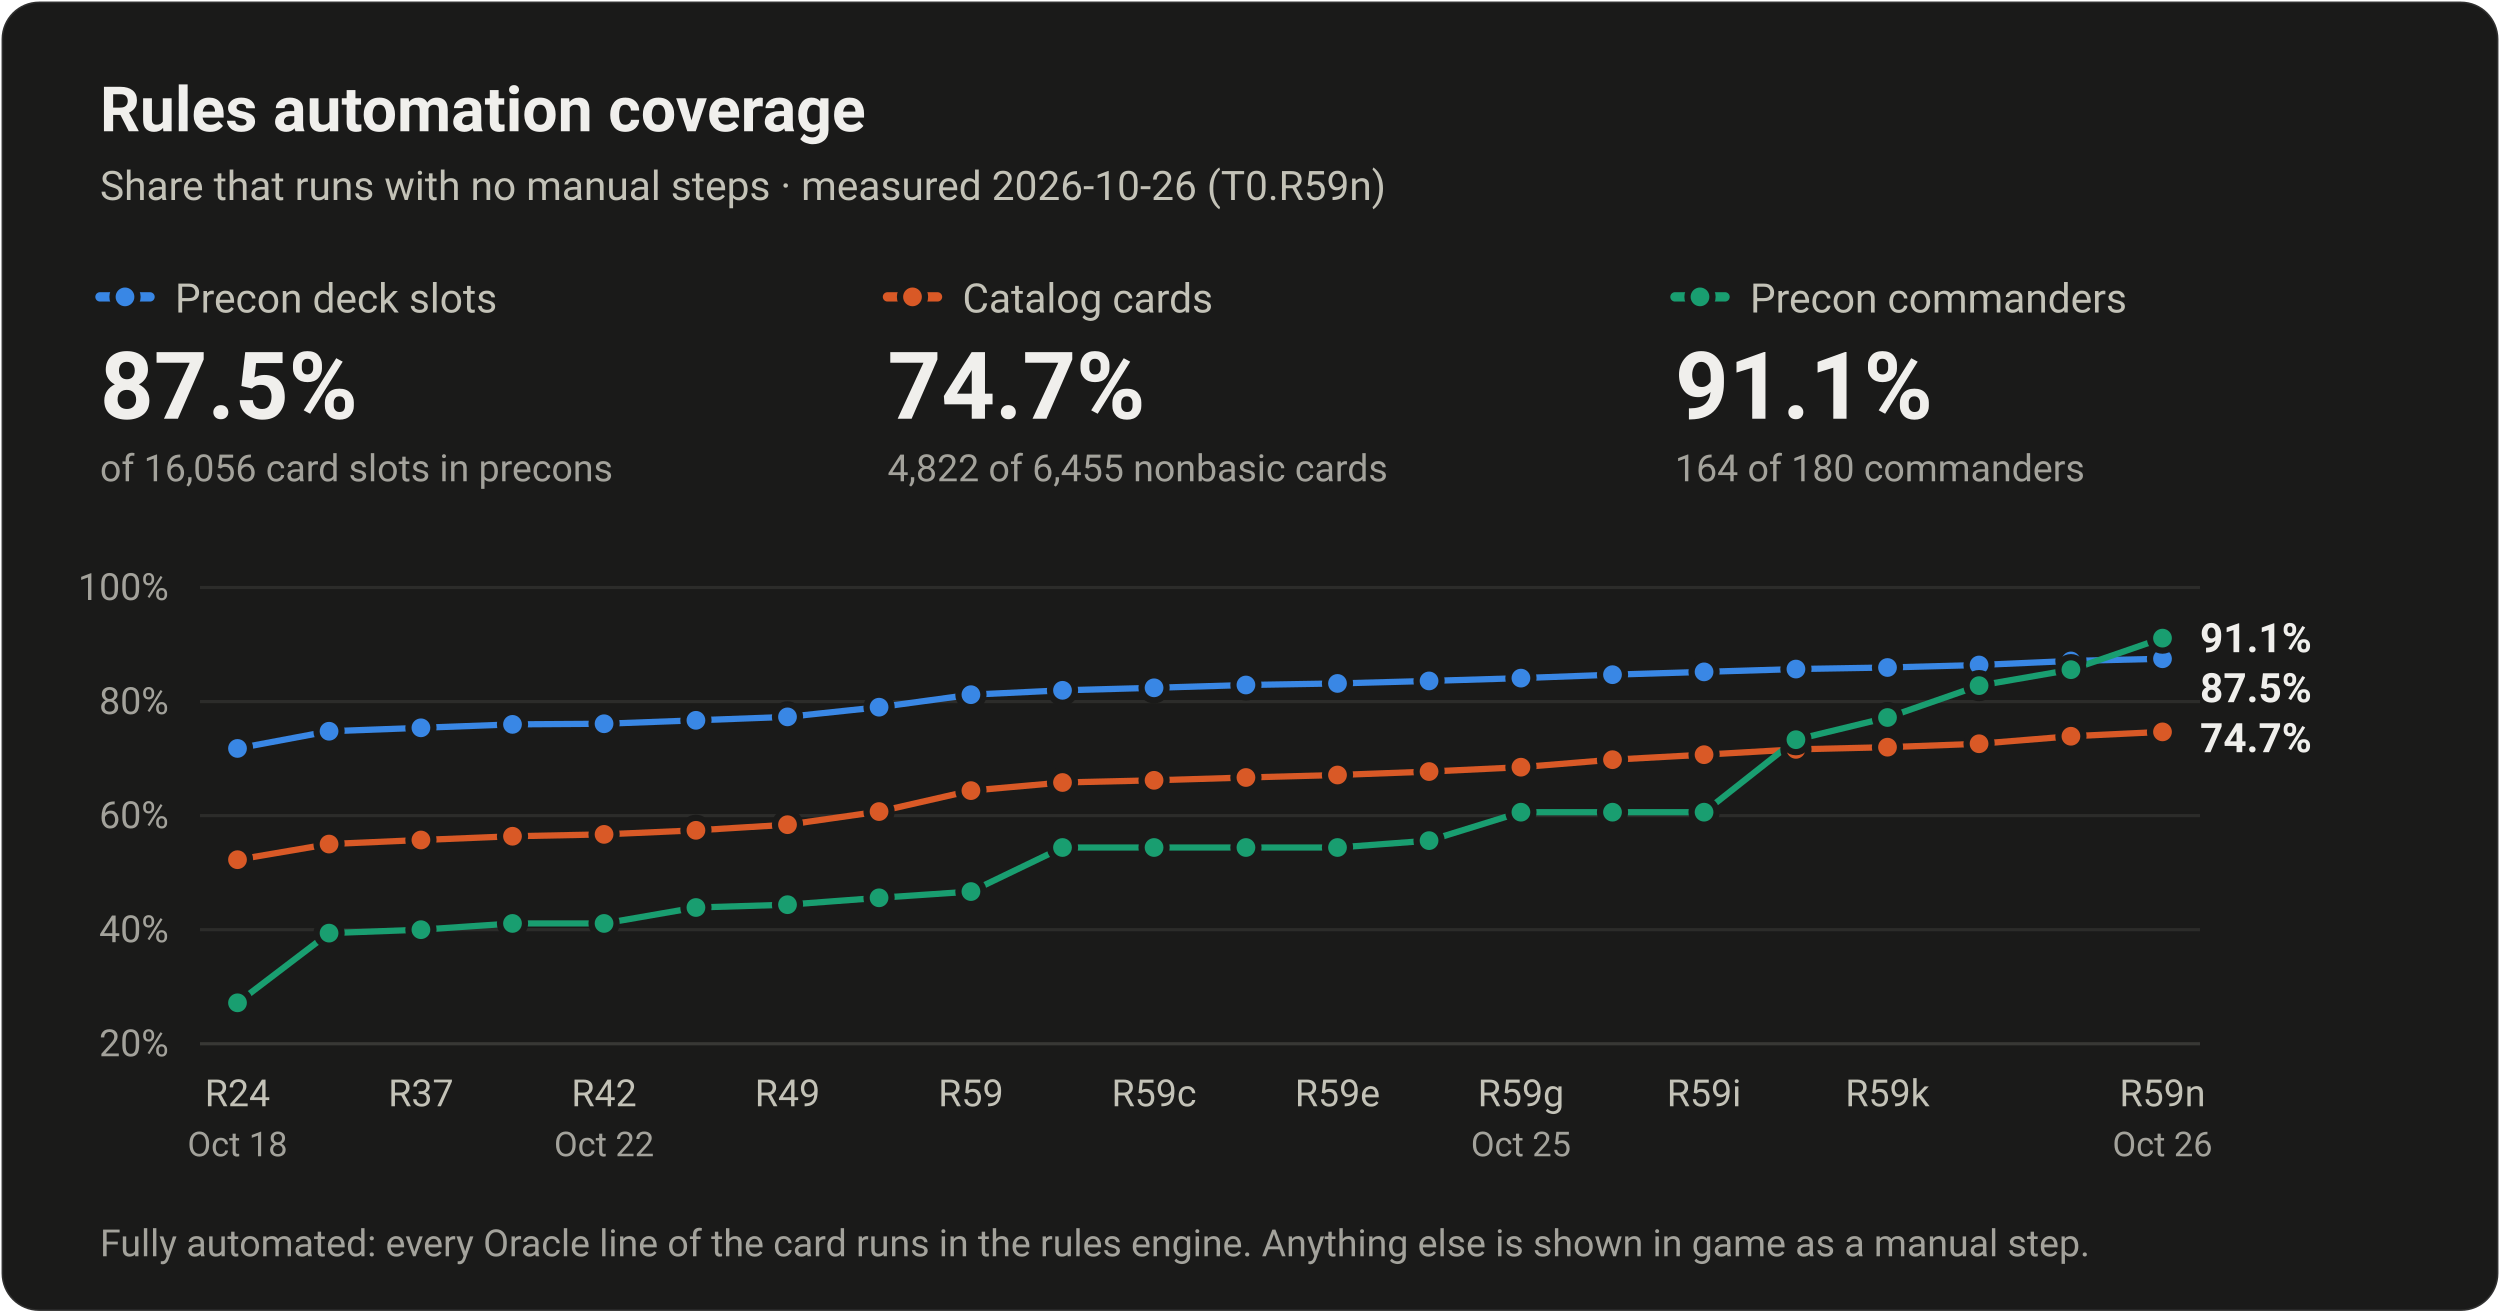
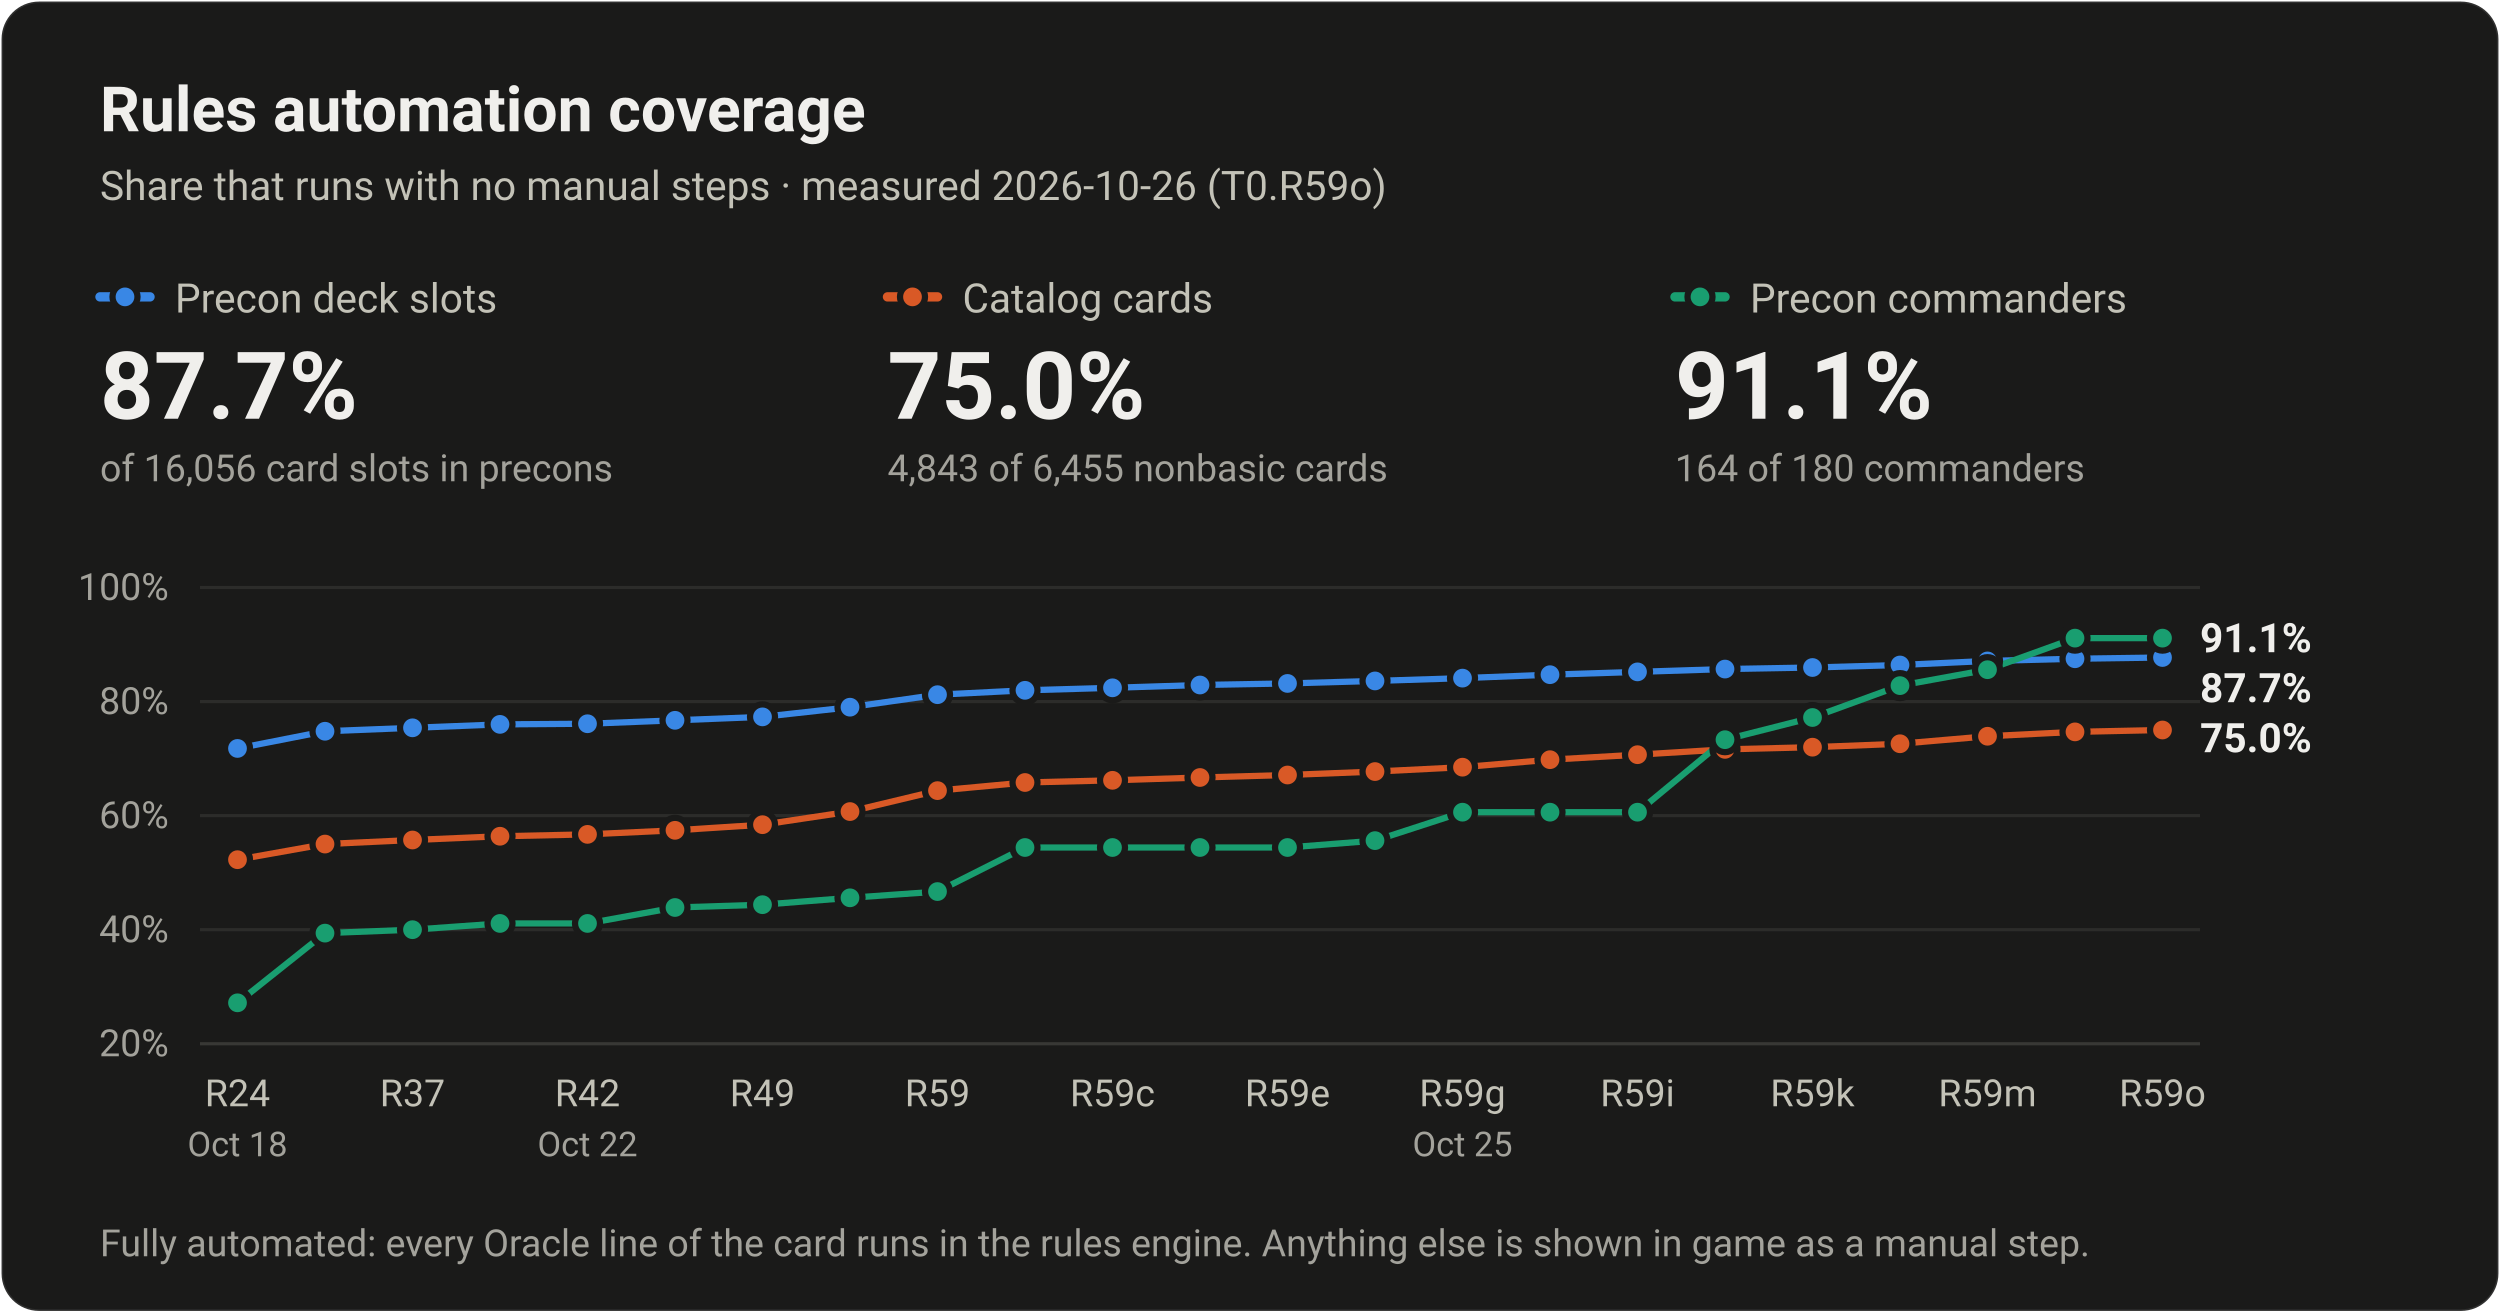
<svg xmlns="http://www.w3.org/2000/svg" viewBox="0 0 800 420" width="800" height="420" role="img" aria-labelledby="t d" font-family="system-ui, -apple-system, 'Segoe UI', Roboto, Helvetica, Arial, sans-serif">
  <rect x="0.5" y="0.5" width="799" height="419" rx="12" fill="#1a1a19" stroke="rgba(255,255,255,0.10)" />
  <text x="32" y="42" font-size="20" fill="#f0efec" font-weight="600">Rules automation coverage</text>
-   <text x="32" y="64" font-size="13" fill="#c3c2b7">Share that runs with no manual steps · measured 2026-10-26 (T0.R59n)</text>
+   <text x="32" y="64" font-size="13" fill="#c3c2b7">Share that runs with no manual steps · measured 2026-10-26 (T0.R59o)</text>
  <line x1="32" y1="95" x2="48" y2="95" stroke="#3987e5" stroke-width="3" stroke-linecap="round" />
  <circle cx="40" cy="95" r="4" fill="#3987e5" stroke="#1a1a19" stroke-width="2" />
  <text x="56" y="100" font-size="13" fill="#c3c2b7">Precon deck slots</text>
-   <text x="32" y="134" font-size="30" fill="#f0efec" font-weight="600">87.5%</text>
+   <text x="32" y="134" font-size="30" fill="#f0efec" font-weight="600">87.7%</text>
  <text x="32" y="154" font-size="12" fill="#a3a29b">of 16,056 card slots in precons</text>
  <line x1="284" y1="95" x2="300" y2="95" stroke="#d95926" stroke-width="3" stroke-linecap="round" />
  <circle cx="292" cy="95" r="4" fill="#d95926" stroke="#1a1a19" stroke-width="2" />
  <text x="308" y="100" font-size="13" fill="#c3c2b7">Catalog cards</text>
-   <text x="284" y="134" font-size="30" fill="#f0efec" font-weight="600">74.7%</text>
-   <text x="284" y="154" font-size="12" fill="#a3a29b">4,822 of 6,455 nonbasic cards</text>
+   <text x="284" y="134" font-size="30" fill="#f0efec" font-weight="600">75.0%</text>
+   <text x="284" y="154" font-size="12" fill="#a3a29b">4,843 of 6,455 nonbasic cards</text>
  <line x1="536" y1="95" x2="552" y2="95" stroke="#199e70" stroke-width="3" stroke-linecap="round" />
  <circle cx="544" cy="95" r="4" fill="#199e70" stroke="#1a1a19" stroke-width="2" />
  <text x="560" y="100" font-size="13" fill="#c3c2b7">Precon commanders</text>
  <text x="536" y="134" font-size="30" fill="#f0efec" font-weight="600">91.1%</text>
  <text x="536" y="154" font-size="12" fill="#a3a29b">164 of 180 commanders</text>
  <text x="54" y="338" font-size="12" fill="#a3a29b" text-anchor="end">20%</text>
  <line x1="64" y1="297.5" x2="704" y2="297.5" stroke="#2c2c2a" stroke-width="1" />
  <text x="54" y="301.5" font-size="12" fill="#a3a29b" text-anchor="end">40%</text>
  <line x1="64" y1="261" x2="704" y2="261" stroke="#2c2c2a" stroke-width="1" />
  <text x="54" y="265" font-size="12" fill="#a3a29b" text-anchor="end">60%</text>
  <line x1="64" y1="224.5" x2="704" y2="224.5" stroke="#2c2c2a" stroke-width="1" />
  <text x="54" y="228.5" font-size="12" fill="#a3a29b" text-anchor="end">80%</text>
  <line x1="64" y1="188" x2="704" y2="188" stroke="#2c2c2a" stroke-width="1" />
  <text x="54" y="192" font-size="12" fill="#a3a29b" text-anchor="end">100%</text>
  <line x1="64" y1="334" x2="704" y2="334" stroke="#383835" stroke-width="1" />
  <text x="76" y="354" font-size="12" fill="#c3c2b7" text-anchor="middle">R24</text>
  <text x="76" y="370" font-size="11" fill="#a3a29b" text-anchor="middle">Oct 18</text>
-   <text x="134.7" y="354" font-size="12" fill="#c3c2b7" text-anchor="middle">R37</text>
-   <text x="193.3" y="354" font-size="12" fill="#c3c2b7" text-anchor="middle">R42</text>
-   <text x="193.3" y="370" font-size="11" fill="#a3a29b" text-anchor="middle">Oct 22</text>
-   <text x="252" y="354" font-size="12" fill="#c3c2b7" text-anchor="middle">R49</text>
-   <text x="310.7" y="354" font-size="12" fill="#c3c2b7" text-anchor="middle">R59</text>
-   <text x="369.3" y="354" font-size="12" fill="#c3c2b7" text-anchor="middle">R59c</text>
-   <text x="428" y="354" font-size="12" fill="#c3c2b7" text-anchor="middle">R59e</text>
-   <text x="486.7" y="354" font-size="12" fill="#c3c2b7" text-anchor="middle">R59g</text>
-   <text x="486.7" y="370" font-size="11" fill="#a3a29b" text-anchor="middle">Oct 25</text>
-   <text x="545.3" y="354" font-size="12" fill="#c3c2b7" text-anchor="middle">R59i</text>
-   <text x="604" y="354" font-size="12" fill="#c3c2b7" text-anchor="middle">R59k</text>
-   <text x="692" y="354" font-size="12" fill="#c3c2b7" text-anchor="middle">R59n</text>
-   <text x="692" y="370" font-size="11" fill="#a3a29b" text-anchor="middle">Oct 26</text>
-   <path d="M76 239.5 L105.3 234 L134.7 232.9 L164 231.8 L193.3 231.6 L222.7 230.5 L252 229.4 L281.3 226.3 L310.7 222.3 L340 220.9 L369.3 220.1 L398.7 219.2 L428 218.7 L457.3 217.9 L486.7 217 L516 215.9 L545.3 215 L574.7 214.1 L604 213.6 L633.3 212.8 L662.7 211.5 L692 210.8" fill="none" stroke="#3987e5" stroke-width="2" stroke-linejoin="round" stroke-linecap="round" />
-   <path d="M76 275.1 L105.3 270.1 L134.7 268.8 L164 267.6 L193.3 267 L222.7 265.7 L252 263.9 L281.3 259.7 L310.7 253 L340 250.4 L369.3 249.7 L398.7 248.8 L428 248 L457.3 246.9 L486.7 245.5 L516 243.1 L545.3 241.5 L574.7 239.8 L604 239.1 L633.3 238 L662.7 235.6 L692 234.2" fill="none" stroke="#d95926" stroke-width="2" stroke-linejoin="round" stroke-linecap="round" />
-   <path d="M76 320.9 L105.3 298.6 L134.7 297.5 L164 295.5 L193.3 295.5 L222.7 290.4 L252 289.5 L281.3 287.3 L310.7 285.3 L340 271.2 L369.3 271.2 L398.7 271.2 L428 271.2 L457.3 269 L486.7 259.9 L516 259.9 L545.3 259.9 L574.7 236.7 L604 229.6 L633.3 219.4 L662.7 214.3 L692 204.2" fill="none" stroke="#199e70" stroke-width="2" stroke-linejoin="round" stroke-linecap="round" />
+   <text x="132" y="354" font-size="12" fill="#c3c2b7" text-anchor="middle">R37</text>
+   <text x="188" y="354" font-size="12" fill="#c3c2b7" text-anchor="middle">R42</text>
+   <text x="188" y="370" font-size="11" fill="#a3a29b" text-anchor="middle">Oct 22</text>
+   <text x="244" y="354" font-size="12" fill="#c3c2b7" text-anchor="middle">R49</text>
+   <text x="300" y="354" font-size="12" fill="#c3c2b7" text-anchor="middle">R59</text>
+   <text x="356" y="354" font-size="12" fill="#c3c2b7" text-anchor="middle">R59c</text>
+   <text x="412" y="354" font-size="12" fill="#c3c2b7" text-anchor="middle">R59e</text>
+   <text x="468" y="354" font-size="12" fill="#c3c2b7" text-anchor="middle">R59g</text>
+   <text x="468" y="370" font-size="11" fill="#a3a29b" text-anchor="middle">Oct 25</text>
+   <text x="524" y="354" font-size="12" fill="#c3c2b7" text-anchor="middle">R59i</text>
+   <text x="580" y="354" font-size="12" fill="#c3c2b7" text-anchor="middle">R59k</text>
+   <text x="636" y="354" font-size="12" fill="#c3c2b7" text-anchor="middle">R59m</text>
+   <text x="692" y="354" font-size="12" fill="#c3c2b7" text-anchor="middle">R59o</text>
+   <path d="M76 239.5 L104 234 L132 232.9 L160 231.8 L188 231.6 L216 230.5 L244 229.4 L272 226.3 L300 222.3 L328 220.9 L356 220.1 L384 219.2 L412 218.7 L440 217.9 L468 217 L496 215.9 L524 215 L552 214.1 L580 213.6 L608 212.8 L636 211.5 L664 210.8 L692 210.4" fill="none" stroke="#3987e5" stroke-width="2" stroke-linejoin="round" stroke-linecap="round" />
+   <path d="M76 275.1 L104 270.1 L132 268.8 L160 267.6 L188 267 L216 265.7 L244 263.9 L272 259.7 L300 253 L328 250.4 L356 249.7 L384 248.8 L412 248 L440 246.9 L468 245.5 L496 243.1 L524 241.5 L552 239.8 L580 239.1 L608 238 L636 235.6 L664 234.2 L692 233.6" fill="none" stroke="#d95926" stroke-width="2" stroke-linejoin="round" stroke-linecap="round" />
+   <path d="M76 320.9 L104 298.6 L132 297.5 L160 295.5 L188 295.5 L216 290.4 L244 289.5 L272 287.3 L300 285.3 L328 271.2 L356 271.2 L384 271.2 L412 271.2 L440 269 L468 259.9 L496 259.9 L524 259.9 L552 236.7 L580 229.6 L608 219.4 L636 214.3 L664 204.2 L692 204.2" fill="none" stroke="#199e70" stroke-width="2" stroke-linejoin="round" stroke-linecap="round" />
  <circle cx="76" cy="239.5" r="4" fill="#3987e5" stroke="#1a1a19" stroke-width="2" />
-   <circle cx="105.3" cy="234" r="4" fill="#3987e5" stroke="#1a1a19" stroke-width="2" />
-   <circle cx="134.7" cy="232.9" r="4" fill="#3987e5" stroke="#1a1a19" stroke-width="2" />
-   <circle cx="164" cy="231.8" r="4" fill="#3987e5" stroke="#1a1a19" stroke-width="2" />
-   <circle cx="193.3" cy="231.6" r="4" fill="#3987e5" stroke="#1a1a19" stroke-width="2" />
-   <circle cx="222.7" cy="230.5" r="4" fill="#3987e5" stroke="#1a1a19" stroke-width="2" />
-   <circle cx="252" cy="229.4" r="4" fill="#3987e5" stroke="#1a1a19" stroke-width="2" />
-   <circle cx="281.3" cy="226.3" r="4" fill="#3987e5" stroke="#1a1a19" stroke-width="2" />
-   <circle cx="310.7" cy="222.3" r="4" fill="#3987e5" stroke="#1a1a19" stroke-width="2" />
-   <circle cx="340" cy="220.9" r="4" fill="#3987e5" stroke="#1a1a19" stroke-width="2" />
-   <circle cx="369.3" cy="220.1" r="4" fill="#3987e5" stroke="#1a1a19" stroke-width="2" />
-   <circle cx="398.7" cy="219.2" r="4" fill="#3987e5" stroke="#1a1a19" stroke-width="2" />
-   <circle cx="428" cy="218.7" r="4" fill="#3987e5" stroke="#1a1a19" stroke-width="2" />
-   <circle cx="457.3" cy="217.9" r="4" fill="#3987e5" stroke="#1a1a19" stroke-width="2" />
-   <circle cx="486.7" cy="217" r="4" fill="#3987e5" stroke="#1a1a19" stroke-width="2" />
-   <circle cx="516" cy="215.9" r="4" fill="#3987e5" stroke="#1a1a19" stroke-width="2" />
-   <circle cx="545.3" cy="215" r="4" fill="#3987e5" stroke="#1a1a19" stroke-width="2" />
-   <circle cx="574.7" cy="214.1" r="4" fill="#3987e5" stroke="#1a1a19" stroke-width="2" />
-   <circle cx="604" cy="213.6" r="4" fill="#3987e5" stroke="#1a1a19" stroke-width="2" />
-   <circle cx="633.3" cy="212.8" r="4" fill="#3987e5" stroke="#1a1a19" stroke-width="2" />
-   <circle cx="662.7" cy="211.5" r="4" fill="#3987e5" stroke="#1a1a19" stroke-width="2" />
-   <circle cx="692" cy="210.8" r="4" fill="#3987e5" stroke="#1a1a19" stroke-width="2" />
+   <circle cx="104" cy="234" r="4" fill="#3987e5" stroke="#1a1a19" stroke-width="2" />
+   <circle cx="132" cy="232.9" r="4" fill="#3987e5" stroke="#1a1a19" stroke-width="2" />
+   <circle cx="160" cy="231.8" r="4" fill="#3987e5" stroke="#1a1a19" stroke-width="2" />
+   <circle cx="188" cy="231.6" r="4" fill="#3987e5" stroke="#1a1a19" stroke-width="2" />
+   <circle cx="216" cy="230.5" r="4" fill="#3987e5" stroke="#1a1a19" stroke-width="2" />
+   <circle cx="244" cy="229.4" r="4" fill="#3987e5" stroke="#1a1a19" stroke-width="2" />
+   <circle cx="272" cy="226.3" r="4" fill="#3987e5" stroke="#1a1a19" stroke-width="2" />
+   <circle cx="300" cy="222.3" r="4" fill="#3987e5" stroke="#1a1a19" stroke-width="2" />
+   <circle cx="328" cy="220.9" r="4" fill="#3987e5" stroke="#1a1a19" stroke-width="2" />
+   <circle cx="356" cy="220.1" r="4" fill="#3987e5" stroke="#1a1a19" stroke-width="2" />
+   <circle cx="384" cy="219.2" r="4" fill="#3987e5" stroke="#1a1a19" stroke-width="2" />
+   <circle cx="412" cy="218.7" r="4" fill="#3987e5" stroke="#1a1a19" stroke-width="2" />
+   <circle cx="440" cy="217.9" r="4" fill="#3987e5" stroke="#1a1a19" stroke-width="2" />
+   <circle cx="468" cy="217" r="4" fill="#3987e5" stroke="#1a1a19" stroke-width="2" />
+   <circle cx="496" cy="215.9" r="4" fill="#3987e5" stroke="#1a1a19" stroke-width="2" />
+   <circle cx="524" cy="215" r="4" fill="#3987e5" stroke="#1a1a19" stroke-width="2" />
+   <circle cx="552" cy="214.1" r="4" fill="#3987e5" stroke="#1a1a19" stroke-width="2" />
+   <circle cx="580" cy="213.6" r="4" fill="#3987e5" stroke="#1a1a19" stroke-width="2" />
+   <circle cx="608" cy="212.8" r="4" fill="#3987e5" stroke="#1a1a19" stroke-width="2" />
+   <circle cx="636" cy="211.5" r="4" fill="#3987e5" stroke="#1a1a19" stroke-width="2" />
+   <circle cx="664" cy="210.8" r="4" fill="#3987e5" stroke="#1a1a19" stroke-width="2" />
+   <circle cx="692" cy="210.4" r="4" fill="#3987e5" stroke="#1a1a19" stroke-width="2" />
  <circle cx="76" cy="275.1" r="4" fill="#d95926" stroke="#1a1a19" stroke-width="2" />
-   <circle cx="105.3" cy="270.1" r="4" fill="#d95926" stroke="#1a1a19" stroke-width="2" />
-   <circle cx="134.7" cy="268.8" r="4" fill="#d95926" stroke="#1a1a19" stroke-width="2" />
-   <circle cx="164" cy="267.6" r="4" fill="#d95926" stroke="#1a1a19" stroke-width="2" />
-   <circle cx="193.3" cy="267" r="4" fill="#d95926" stroke="#1a1a19" stroke-width="2" />
-   <circle cx="222.7" cy="265.7" r="4" fill="#d95926" stroke="#1a1a19" stroke-width="2" />
-   <circle cx="252" cy="263.9" r="4" fill="#d95926" stroke="#1a1a19" stroke-width="2" />
-   <circle cx="281.3" cy="259.7" r="4" fill="#d95926" stroke="#1a1a19" stroke-width="2" />
-   <circle cx="310.7" cy="253" r="4" fill="#d95926" stroke="#1a1a19" stroke-width="2" />
-   <circle cx="340" cy="250.4" r="4" fill="#d95926" stroke="#1a1a19" stroke-width="2" />
-   <circle cx="369.3" cy="249.7" r="4" fill="#d95926" stroke="#1a1a19" stroke-width="2" />
-   <circle cx="398.7" cy="248.8" r="4" fill="#d95926" stroke="#1a1a19" stroke-width="2" />
-   <circle cx="428" cy="248" r="4" fill="#d95926" stroke="#1a1a19" stroke-width="2" />
-   <circle cx="457.3" cy="246.9" r="4" fill="#d95926" stroke="#1a1a19" stroke-width="2" />
-   <circle cx="486.7" cy="245.5" r="4" fill="#d95926" stroke="#1a1a19" stroke-width="2" />
-   <circle cx="516" cy="243.1" r="4" fill="#d95926" stroke="#1a1a19" stroke-width="2" />
-   <circle cx="545.3" cy="241.5" r="4" fill="#d95926" stroke="#1a1a19" stroke-width="2" />
-   <circle cx="574.7" cy="239.8" r="4" fill="#d95926" stroke="#1a1a19" stroke-width="2" />
-   <circle cx="604" cy="239.1" r="4" fill="#d95926" stroke="#1a1a19" stroke-width="2" />
-   <circle cx="633.3" cy="238" r="4" fill="#d95926" stroke="#1a1a19" stroke-width="2" />
-   <circle cx="662.7" cy="235.6" r="4" fill="#d95926" stroke="#1a1a19" stroke-width="2" />
-   <circle cx="692" cy="234.2" r="4" fill="#d95926" stroke="#1a1a19" stroke-width="2" />
+   <circle cx="104" cy="270.1" r="4" fill="#d95926" stroke="#1a1a19" stroke-width="2" />
+   <circle cx="132" cy="268.8" r="4" fill="#d95926" stroke="#1a1a19" stroke-width="2" />
+   <circle cx="160" cy="267.6" r="4" fill="#d95926" stroke="#1a1a19" stroke-width="2" />
+   <circle cx="188" cy="267" r="4" fill="#d95926" stroke="#1a1a19" stroke-width="2" />
+   <circle cx="216" cy="265.7" r="4" fill="#d95926" stroke="#1a1a19" stroke-width="2" />
+   <circle cx="244" cy="263.9" r="4" fill="#d95926" stroke="#1a1a19" stroke-width="2" />
+   <circle cx="272" cy="259.7" r="4" fill="#d95926" stroke="#1a1a19" stroke-width="2" />
+   <circle cx="300" cy="253" r="4" fill="#d95926" stroke="#1a1a19" stroke-width="2" />
+   <circle cx="328" cy="250.4" r="4" fill="#d95926" stroke="#1a1a19" stroke-width="2" />
+   <circle cx="356" cy="249.7" r="4" fill="#d95926" stroke="#1a1a19" stroke-width="2" />
+   <circle cx="384" cy="248.8" r="4" fill="#d95926" stroke="#1a1a19" stroke-width="2" />
+   <circle cx="412" cy="248" r="4" fill="#d95926" stroke="#1a1a19" stroke-width="2" />
+   <circle cx="440" cy="246.9" r="4" fill="#d95926" stroke="#1a1a19" stroke-width="2" />
+   <circle cx="468" cy="245.5" r="4" fill="#d95926" stroke="#1a1a19" stroke-width="2" />
+   <circle cx="496" cy="243.1" r="4" fill="#d95926" stroke="#1a1a19" stroke-width="2" />
+   <circle cx="524" cy="241.5" r="4" fill="#d95926" stroke="#1a1a19" stroke-width="2" />
+   <circle cx="552" cy="239.8" r="4" fill="#d95926" stroke="#1a1a19" stroke-width="2" />
+   <circle cx="580" cy="239.1" r="4" fill="#d95926" stroke="#1a1a19" stroke-width="2" />
+   <circle cx="608" cy="238" r="4" fill="#d95926" stroke="#1a1a19" stroke-width="2" />
+   <circle cx="636" cy="235.6" r="4" fill="#d95926" stroke="#1a1a19" stroke-width="2" />
+   <circle cx="664" cy="234.2" r="4" fill="#d95926" stroke="#1a1a19" stroke-width="2" />
+   <circle cx="692" cy="233.6" r="4" fill="#d95926" stroke="#1a1a19" stroke-width="2" />
  <circle cx="76" cy="320.9" r="4" fill="#199e70" stroke="#1a1a19" stroke-width="2" />
-   <circle cx="105.3" cy="298.6" r="4" fill="#199e70" stroke="#1a1a19" stroke-width="2" />
-   <circle cx="134.7" cy="297.5" r="4" fill="#199e70" stroke="#1a1a19" stroke-width="2" />
-   <circle cx="164" cy="295.5" r="4" fill="#199e70" stroke="#1a1a19" stroke-width="2" />
-   <circle cx="193.3" cy="295.5" r="4" fill="#199e70" stroke="#1a1a19" stroke-width="2" />
-   <circle cx="222.7" cy="290.4" r="4" fill="#199e70" stroke="#1a1a19" stroke-width="2" />
-   <circle cx="252" cy="289.5" r="4" fill="#199e70" stroke="#1a1a19" stroke-width="2" />
-   <circle cx="281.3" cy="287.3" r="4" fill="#199e70" stroke="#1a1a19" stroke-width="2" />
-   <circle cx="310.7" cy="285.3" r="4" fill="#199e70" stroke="#1a1a19" stroke-width="2" />
-   <circle cx="340" cy="271.2" r="4" fill="#199e70" stroke="#1a1a19" stroke-width="2" />
-   <circle cx="369.3" cy="271.2" r="4" fill="#199e70" stroke="#1a1a19" stroke-width="2" />
-   <circle cx="398.7" cy="271.2" r="4" fill="#199e70" stroke="#1a1a19" stroke-width="2" />
-   <circle cx="428" cy="271.2" r="4" fill="#199e70" stroke="#1a1a19" stroke-width="2" />
-   <circle cx="457.3" cy="269" r="4" fill="#199e70" stroke="#1a1a19" stroke-width="2" />
-   <circle cx="486.7" cy="259.9" r="4" fill="#199e70" stroke="#1a1a19" stroke-width="2" />
-   <circle cx="516" cy="259.9" r="4" fill="#199e70" stroke="#1a1a19" stroke-width="2" />
-   <circle cx="545.3" cy="259.9" r="4" fill="#199e70" stroke="#1a1a19" stroke-width="2" />
-   <circle cx="574.7" cy="236.7" r="4" fill="#199e70" stroke="#1a1a19" stroke-width="2" />
-   <circle cx="604" cy="229.6" r="4" fill="#199e70" stroke="#1a1a19" stroke-width="2" />
-   <circle cx="633.3" cy="219.4" r="4" fill="#199e70" stroke="#1a1a19" stroke-width="2" />
-   <circle cx="662.7" cy="214.3" r="4" fill="#199e70" stroke="#1a1a19" stroke-width="2" />
+   <circle cx="104" cy="298.6" r="4" fill="#199e70" stroke="#1a1a19" stroke-width="2" />
+   <circle cx="132" cy="297.5" r="4" fill="#199e70" stroke="#1a1a19" stroke-width="2" />
+   <circle cx="160" cy="295.5" r="4" fill="#199e70" stroke="#1a1a19" stroke-width="2" />
+   <circle cx="188" cy="295.5" r="4" fill="#199e70" stroke="#1a1a19" stroke-width="2" />
+   <circle cx="216" cy="290.4" r="4" fill="#199e70" stroke="#1a1a19" stroke-width="2" />
+   <circle cx="244" cy="289.5" r="4" fill="#199e70" stroke="#1a1a19" stroke-width="2" />
+   <circle cx="272" cy="287.3" r="4" fill="#199e70" stroke="#1a1a19" stroke-width="2" />
+   <circle cx="300" cy="285.3" r="4" fill="#199e70" stroke="#1a1a19" stroke-width="2" />
+   <circle cx="328" cy="271.2" r="4" fill="#199e70" stroke="#1a1a19" stroke-width="2" />
+   <circle cx="356" cy="271.2" r="4" fill="#199e70" stroke="#1a1a19" stroke-width="2" />
+   <circle cx="384" cy="271.2" r="4" fill="#199e70" stroke="#1a1a19" stroke-width="2" />
+   <circle cx="412" cy="271.2" r="4" fill="#199e70" stroke="#1a1a19" stroke-width="2" />
+   <circle cx="440" cy="269" r="4" fill="#199e70" stroke="#1a1a19" stroke-width="2" />
+   <circle cx="468" cy="259.9" r="4" fill="#199e70" stroke="#1a1a19" stroke-width="2" />
+   <circle cx="496" cy="259.9" r="4" fill="#199e70" stroke="#1a1a19" stroke-width="2" />
+   <circle cx="524" cy="259.9" r="4" fill="#199e70" stroke="#1a1a19" stroke-width="2" />
+   <circle cx="552" cy="236.7" r="4" fill="#199e70" stroke="#1a1a19" stroke-width="2" />
+   <circle cx="580" cy="229.6" r="4" fill="#199e70" stroke="#1a1a19" stroke-width="2" />
+   <circle cx="608" cy="219.4" r="4" fill="#199e70" stroke="#1a1a19" stroke-width="2" />
+   <circle cx="636" cy="214.3" r="4" fill="#199e70" stroke="#1a1a19" stroke-width="2" />
+   <circle cx="664" cy="204.2" r="4" fill="#199e70" stroke="#1a1a19" stroke-width="2" />
  <circle cx="692" cy="204.2" r="4" fill="#199e70" stroke="#1a1a19" stroke-width="2" />
  <text x="704" y="208.7" font-size="13" fill="#f0efec" font-weight="600">91.1%</text>
-   <text x="704" y="224.7" font-size="13" fill="#f0efec" font-weight="600">87.5%</text>
-   <text x="704" y="240.7" font-size="13" fill="#f0efec" font-weight="600">74.7%</text>
+   <text x="704" y="224.7" font-size="13" fill="#f0efec" font-weight="600">87.7%</text>
+   <text x="704" y="240.7" font-size="13" fill="#f0efec" font-weight="600">75.0%</text>
  <text x="32" y="402" font-size="12" fill="#a3a29b">Fully automated: every Oracle line of the card runs in the rules engine. Anything else is shown in game as a manual step.</text>
</svg>
